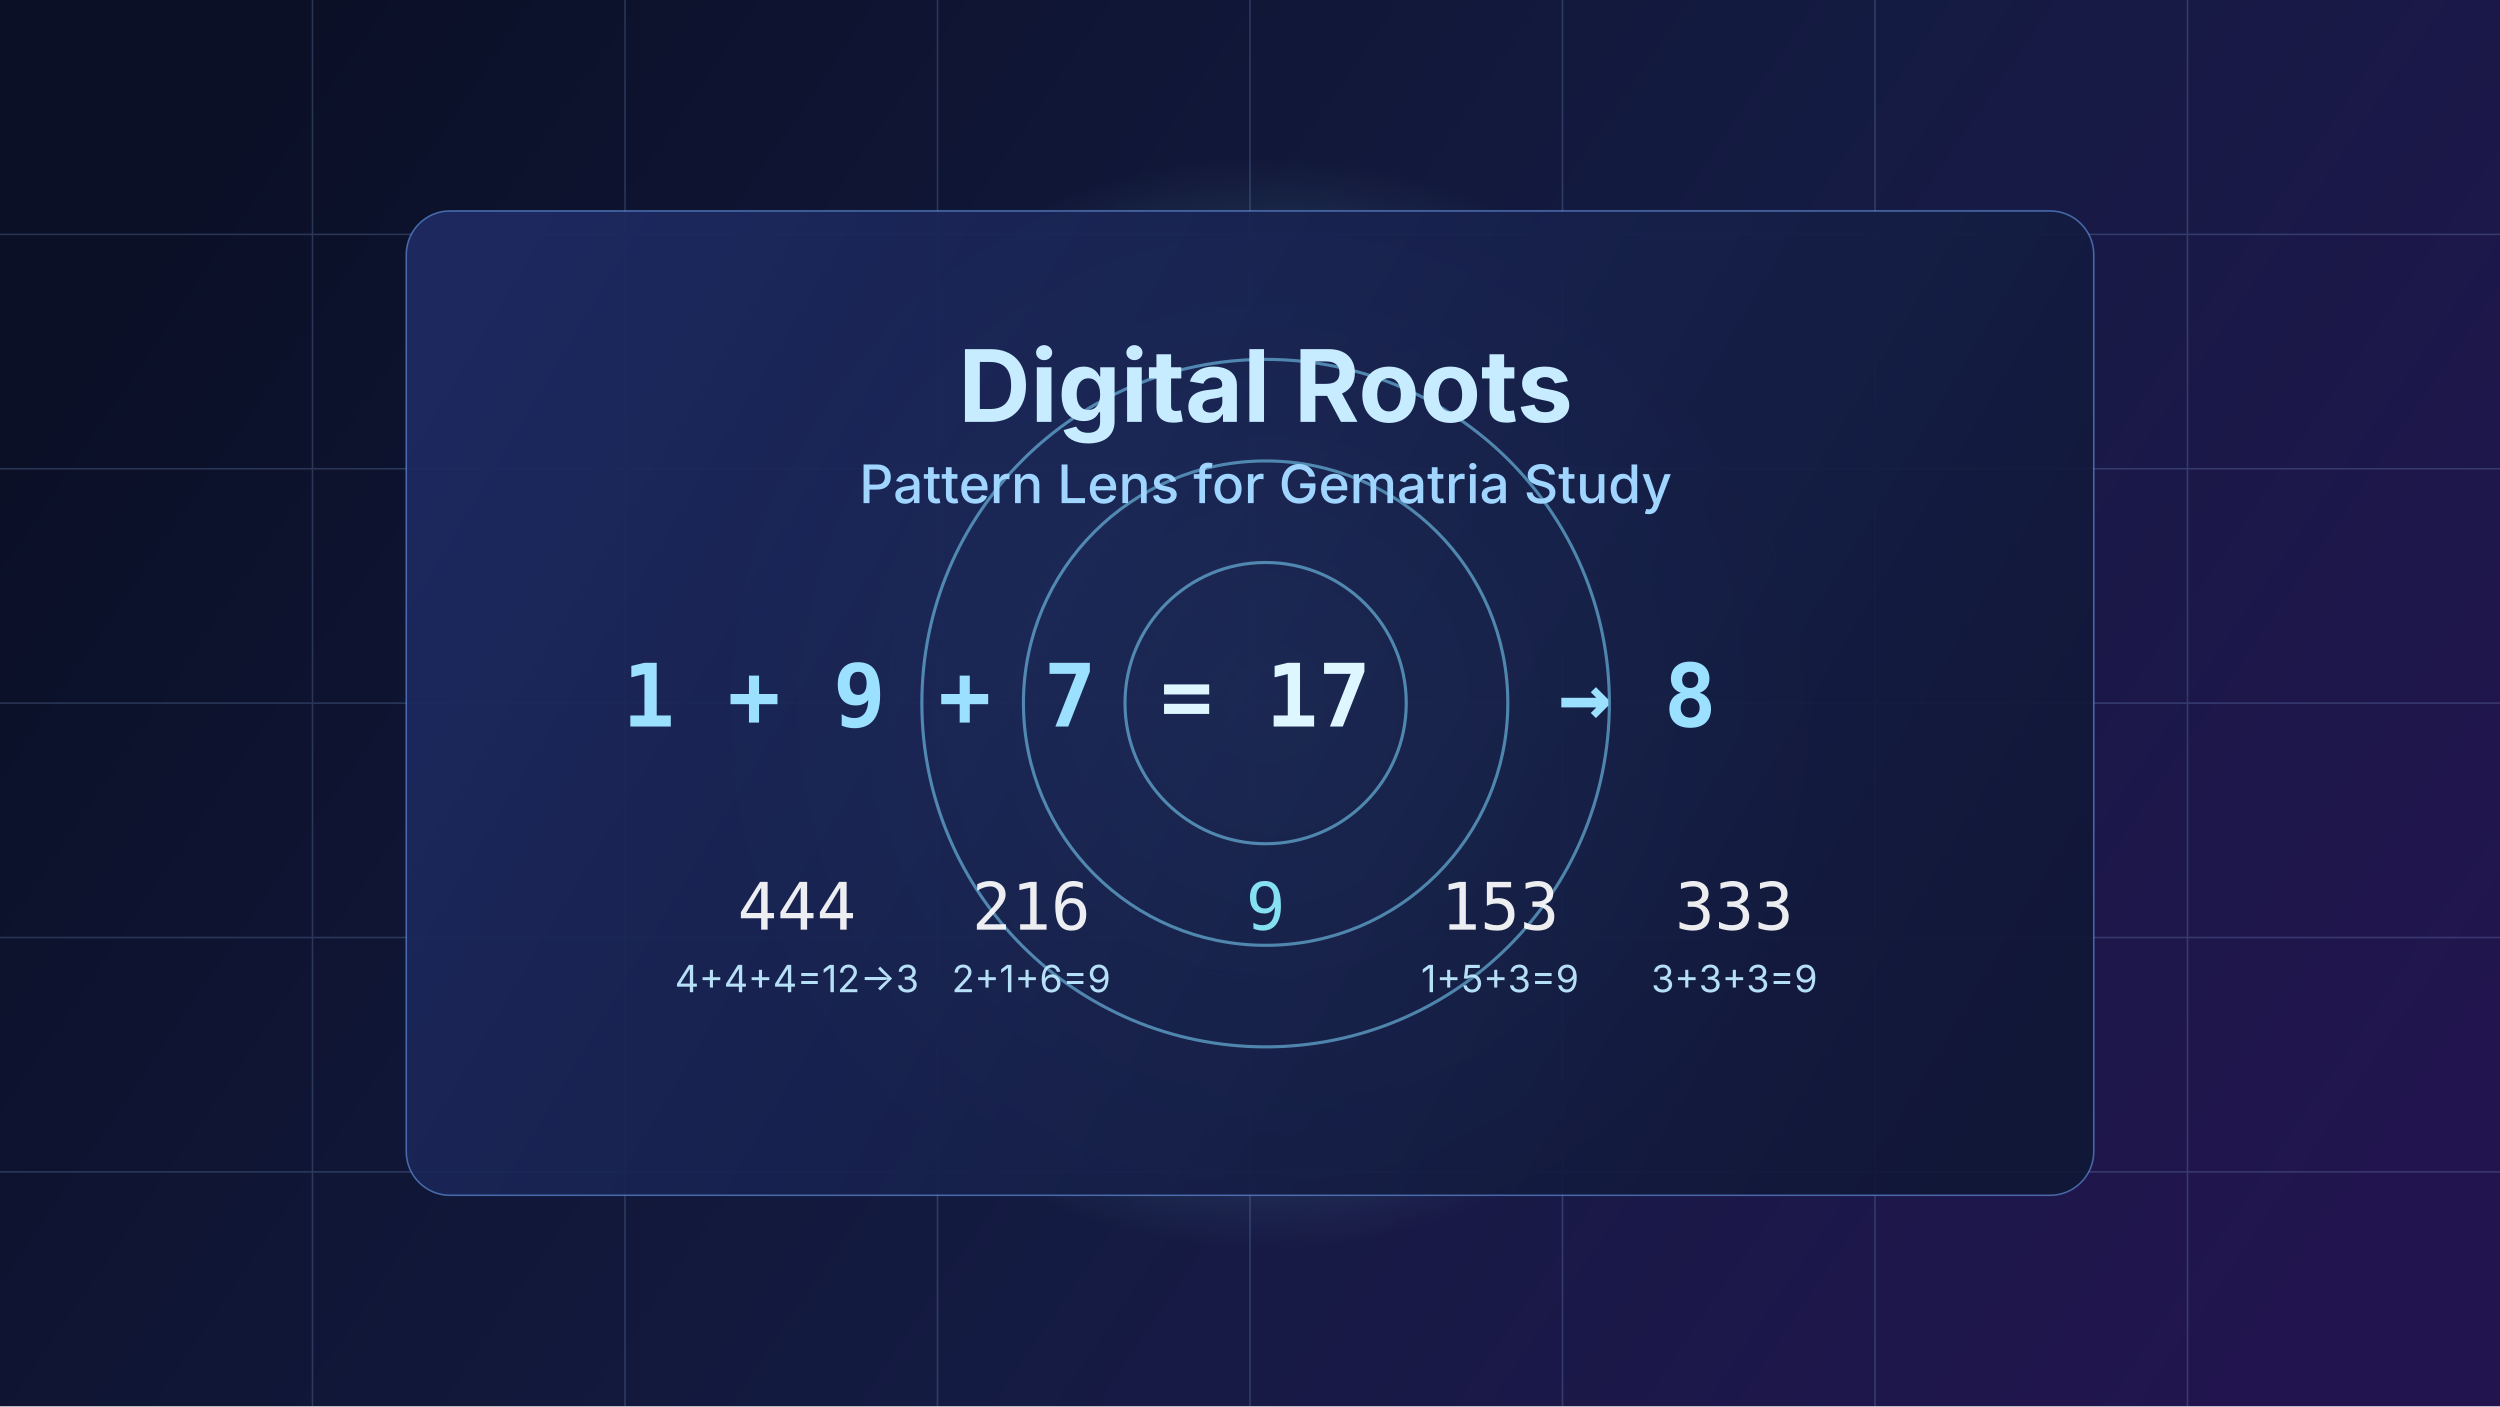
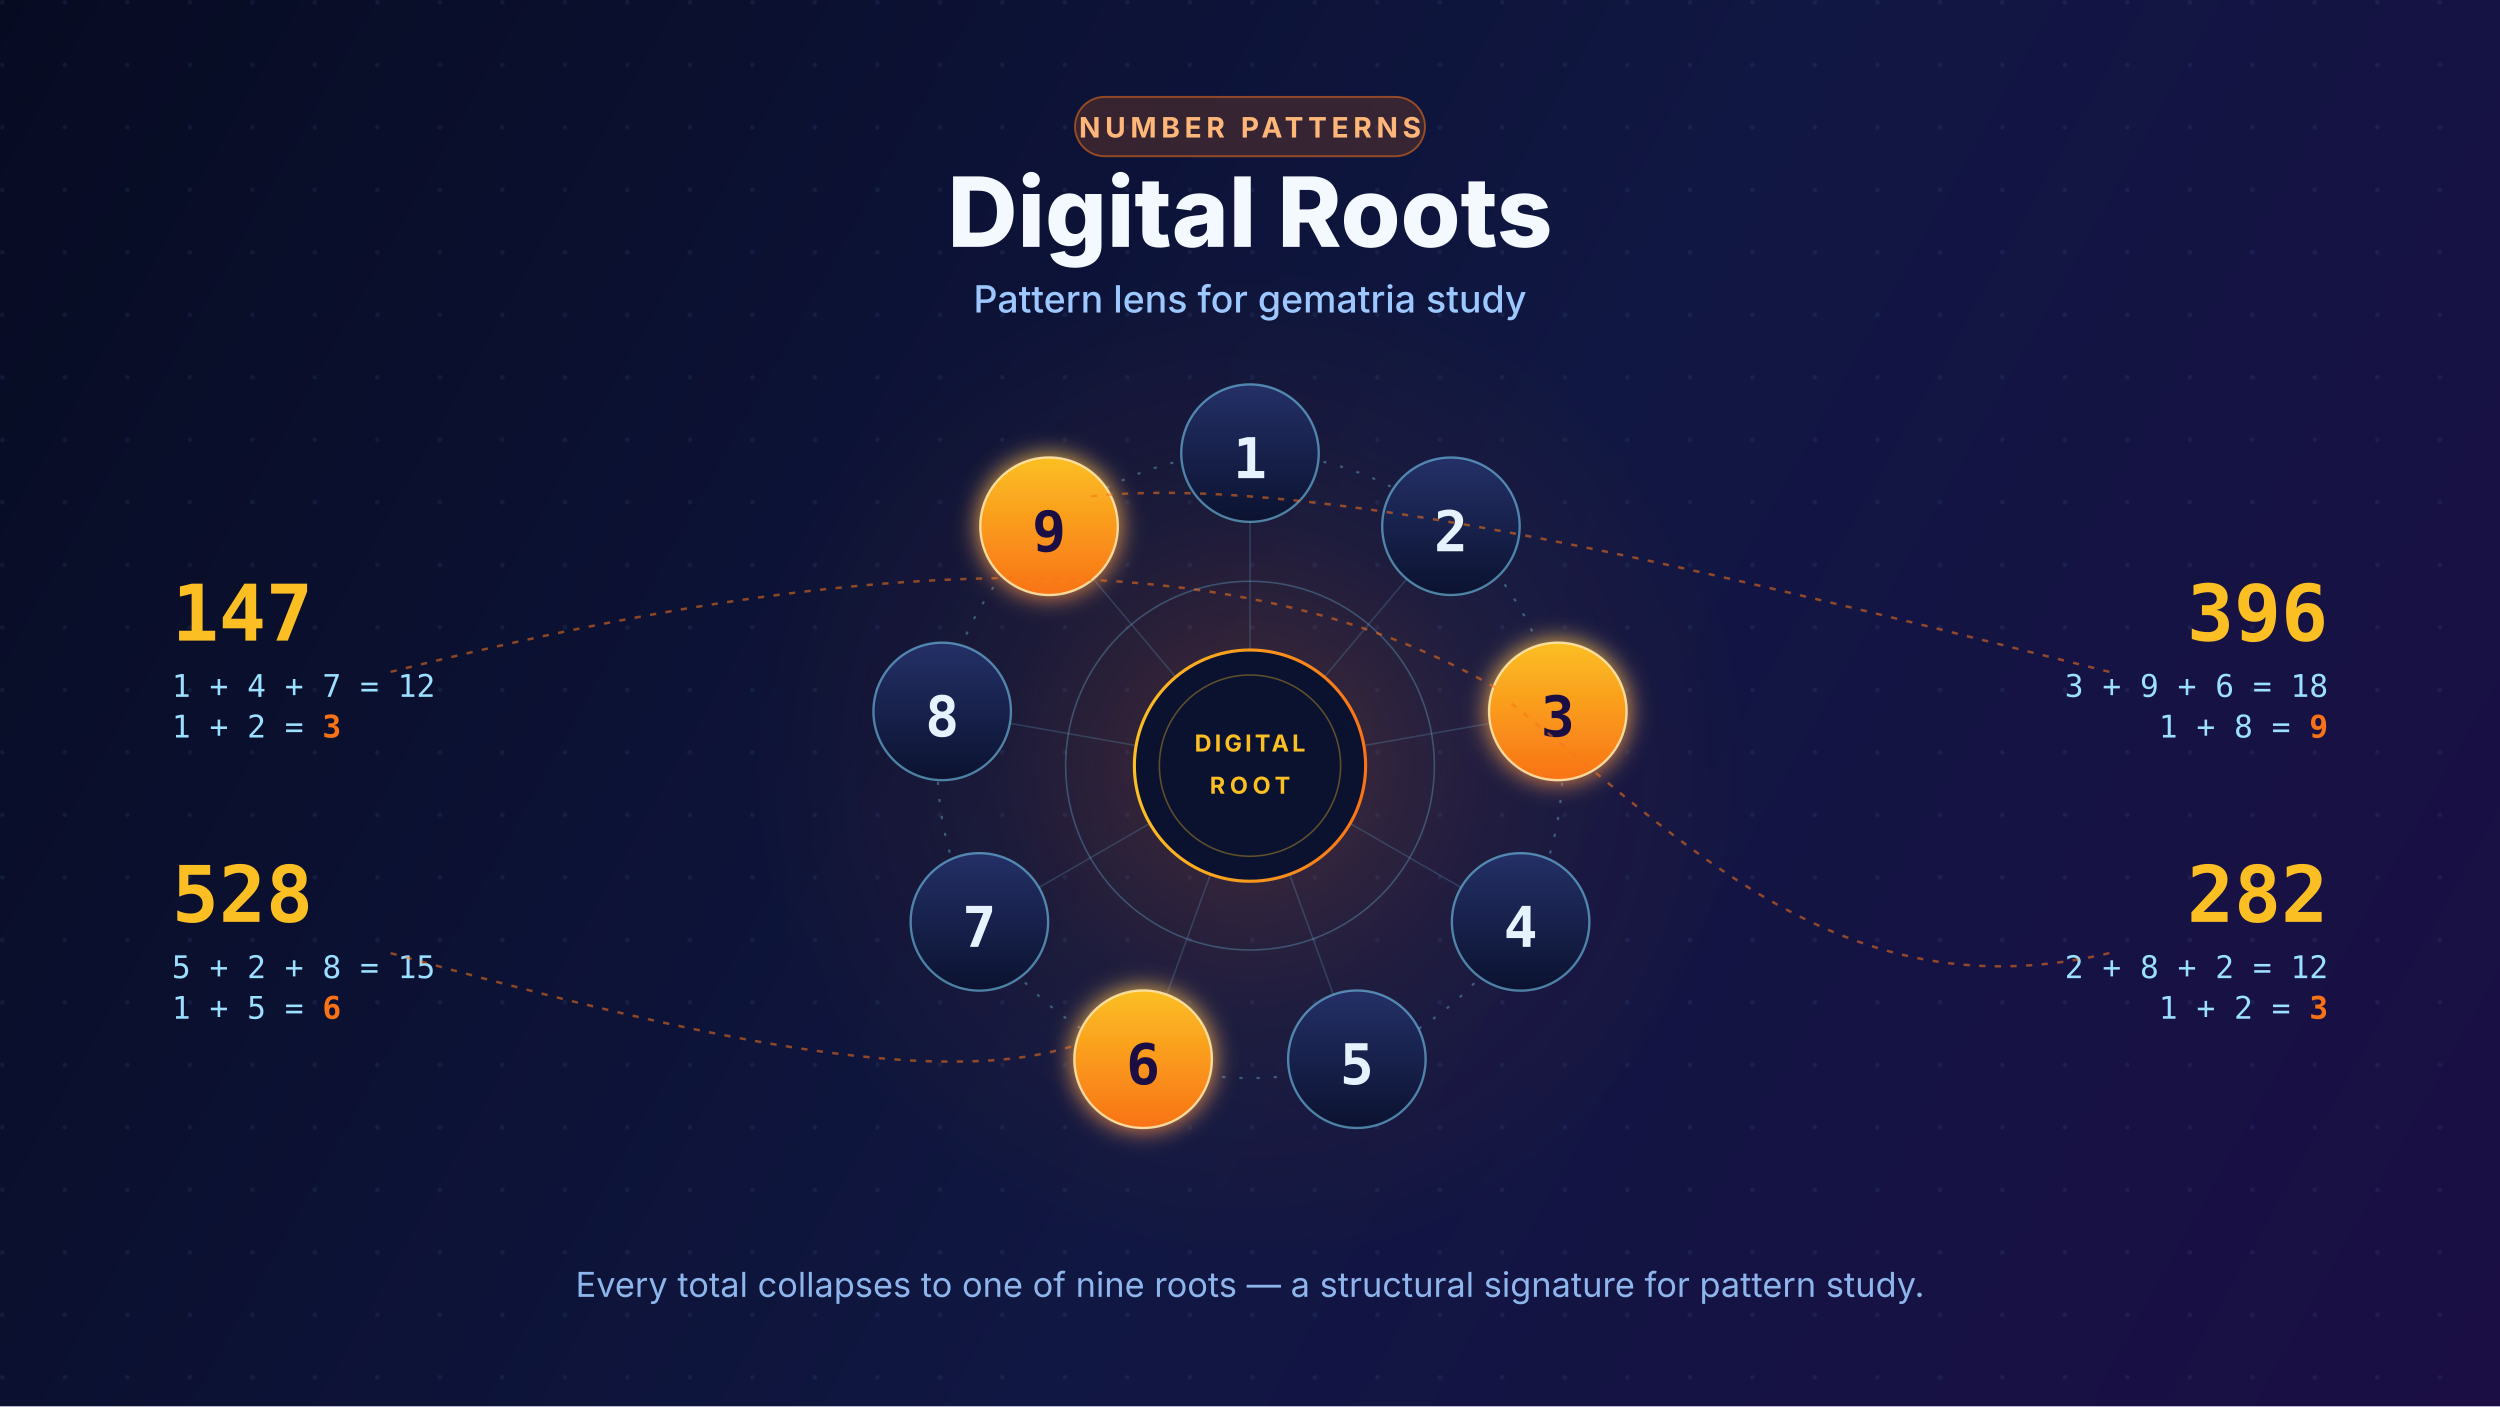
- <svg xmlns="http://www.w3.org/2000/svg" width="1600" height="900" viewBox="0 0 1600 900" fill="none" role="img" aria-labelledby="title desc">
+ <svg xmlns="http://www.w3.org/2000/svg" width="1600" height="900" viewBox="0 0 1600 900" fill="none" role="img" aria-labelledby="drTitle drDesc">
  <defs>
-     <linearGradient id="bg" x1="190" y1="20" x2="1450" y2="880" gradientUnits="userSpaceOnUse">
-       <stop stop-color="#0B1027" />
-       <stop offset="0.55" stop-color="#141B42" />
-       <stop offset="1" stop-color="#22154F" />
+     <linearGradient id="drBg" x1="0" y1="0" x2="1600" y2="900" gradientUnits="userSpaceOnUse">
+       <stop stop-color="#070B22" />
+       <stop offset="0.55" stop-color="#101742" />
+       <stop offset="1" stop-color="#1B0E45" />
    </linearGradient>
-     <radialGradient id="halo" cx="0" cy="0" r="1" gradientUnits="userSpaceOnUse" gradientTransform="translate(810 450) rotate(90) scale(350)">
-       <stop stop-color="#8EE7FF" stop-opacity="0.65" />
-       <stop offset="1" stop-color="#8EE7FF" stop-opacity="0" />
+     <radialGradient id="drCenterGlow" cx="800" cy="490" r="320" gradientUnits="userSpaceOnUse">
+       <stop stop-color="#F97316" stop-opacity="0.22" />
+       <stop offset="0.5" stop-color="#F97316" stop-opacity="0.06" />
+       <stop offset="1" stop-color="#F97316" stop-opacity="0" />
    </radialGradient>
-     <linearGradient id="panel" x1="320" y1="160" x2="1270" y2="730" gradientUnits="userSpaceOnUse">
-       <stop stop-color="#1D2A61" stop-opacity="0.94" />
-       <stop offset="1" stop-color="#101736" stop-opacity="0.94" />
+     <linearGradient id="drNode" x1="0" y1="0" x2="0" y2="1">
+       <stop stop-color="#243067" />
+       <stop offset="1" stop-color="#0B1230" />
    </linearGradient>
+     <linearGradient id="drNodeHot" x1="0" y1="0" x2="0" y2="1">
+       <stop stop-color="#FBBF24" />
+       <stop offset="1" stop-color="#F97316" />
+     </linearGradient>
+     <linearGradient id="drAccent" x1="0" y1="0" x2="1" y2="0">
+       <stop stop-color="#FBBF24" />
+       <stop offset="1" stop-color="#F97316" />
+     </linearGradient>
+     <pattern id="drDots" width="40" height="40" patternUnits="userSpaceOnUse">
+       <circle cx="1.5" cy="1.5" r="1.5" fill="#7AB8FF" fill-opacity="0.08" />
+     </pattern>
+     <filter id="drGlow" x="-60%" y="-60%" width="220%" height="220%">
+       <feGaussianBlur stdDeviation="8" result="b" />
+       <feMerge>
+         <feMergeNode in="b" />
+         <feMergeNode in="SourceGraphic" />
+       </feMerge>
+     </filter>
  </defs>
-   <rect width="1600" height="900" fill="url(#bg)" />
-   <circle cx="810" cy="450" r="360" fill="url(#halo)" />
-   <g opacity="0.2" stroke="#9CC8FF">
-     <path d="M0 150H1600" />
-     <path d="M0 300H1600" />
-     <path d="M0 450H1600" />
-     <path d="M0 600H1600" />
-     <path d="M0 750H1600" />
-     <path d="M200 0V900" />
-     <path d="M400 0V900" />
-     <path d="M600 0V900" />
-     <path d="M800 0V900" />
-     <path d="M1000 0V900" />
-     <path d="M1200 0V900" />
-     <path d="M1400 0V900" />
+   <rect width="1600" height="900" fill="url(#drBg)" />
+   <rect width="1600" height="900" fill="url(#drDots)" />
+   <circle cx="800" cy="490" r="320" fill="url(#drCenterGlow)" />
+   <g font-family="'Inter', 'Segoe UI', sans-serif" text-anchor="middle">
+     <rect x="688" y="62" width="224" height="38" rx="19" fill="#F97316" fill-opacity="0.18" stroke="#F97316" stroke-opacity="0.55" stroke-width="1.2" />
+     <text x="800" y="88" font-size="18" font-weight="700" fill="#FFB779" letter-spacing="3">NUMBER PATTERNS</text>
+     <text x="800" y="158" font-size="62" font-weight="800" fill="#F4F8FF">Digital Roots</text>
+     <text x="800" y="200" font-size="24" font-weight="500" fill="#9CC8FF">Pattern lens for gematria study</text>
  </g>
-   <rect x="260" y="135" width="1080" height="630" rx="28" fill="url(#panel)" stroke="#6FA9FF" stroke-opacity="0.55" />
-   <g opacity="0.55" stroke="#7ED9FF" stroke-width="2">
-     <circle cx="810" cy="450" r="220" />
-     <circle cx="810" cy="450" r="155" />
-     <circle cx="810" cy="450" r="90" />
+   <g stroke="#7ED9FF" stroke-opacity="0.18" stroke-width="1">
+     <line x1="800" y1="490" x2="800" y2="290" />
+     <line x1="800" y1="490" x2="928.6" y2="336.8" />
+     <line x1="800" y1="490" x2="997.0" y2="455.3" />
+     <line x1="800" y1="490" x2="973.2" y2="590.0" />
+     <line x1="800" y1="490" x2="868.4" y2="677.9" />
+     <line x1="800" y1="490" x2="731.6" y2="677.9" />
+     <line x1="800" y1="490" x2="626.8" y2="590.0" />
+     <line x1="800" y1="490" x2="603.0" y2="455.3" />
+     <line x1="800" y1="490" x2="671.4" y2="336.8" />
  </g>
-   <g fill="#E6F2FF" font-family="'Inter', 'Segoe UI', sans-serif" text-anchor="middle">
-     <text x="810" y="270" font-size="64" font-weight="700" fill="#C8ECFF">Digital Roots</text>
-     <text x="810" y="322" font-size="34" font-weight="500" fill="#9FD5FF">Pattern Lens for Gematria Study</text>
+   <circle cx="800" cy="490" r="200" stroke="#7ED9FF" stroke-opacity="0.35" stroke-width="1.4" stroke-dasharray="2 9" fill="none" />
+   <circle cx="800" cy="490" r="118" stroke="#7ED9FF" stroke-opacity="0.28" stroke-width="1" fill="none" />
+   <g font-family="'JetBrains Mono', 'Consolas', monospace" font-weight="700" text-anchor="middle">
+     <g>
+       <circle cx="800" cy="290" r="44" fill="url(#drNode)" stroke="#7ED9FF" stroke-opacity="0.55" stroke-width="1.5" />
+       <text x="800" y="306" font-size="36" fill="#E6F2FF">1</text>
+     </g>
+     <g>
+       <circle cx="928.6" cy="336.8" r="44" fill="url(#drNode)" stroke="#7ED9FF" stroke-opacity="0.55" stroke-width="1.5" />
+       <text x="928.6" y="352.8" font-size="36" fill="#E6F2FF">2</text>
+     </g>
+     <g>
+       <circle cx="997.0" cy="455.3" r="44" fill="url(#drNodeHot)" stroke="#FFE6A8" stroke-opacity="0.9" stroke-width="1.5" filter="url(#drGlow)" />
+       <text x="997.0" y="471.3" font-size="36" fill="#1B0E45">3</text>
+     </g>
+     <g>
+       <circle cx="973.2" cy="590.0" r="44" fill="url(#drNode)" stroke="#7ED9FF" stroke-opacity="0.55" stroke-width="1.5" />
+       <text x="973.2" y="606.0" font-size="36" fill="#E6F2FF">4</text>
+     </g>
+     <g>
+       <circle cx="868.4" cy="677.9" r="44" fill="url(#drNode)" stroke="#7ED9FF" stroke-opacity="0.55" stroke-width="1.5" />
+       <text x="868.4" y="693.9" font-size="36" fill="#E6F2FF">5</text>
+     </g>
+     <g>
+       <circle cx="731.6" cy="677.9" r="44" fill="url(#drNodeHot)" stroke="#FFE6A8" stroke-opacity="0.9" stroke-width="1.5" filter="url(#drGlow)" />
+       <text x="731.6" y="693.9" font-size="36" fill="#1B0E45">6</text>
+     </g>
+     <g>
+       <circle cx="626.8" cy="590.0" r="44" fill="url(#drNode)" stroke="#7ED9FF" stroke-opacity="0.55" stroke-width="1.5" />
+       <text x="626.8" y="606.0" font-size="36" fill="#E6F2FF">7</text>
+     </g>
+     <g>
+       <circle cx="603.0" cy="455.3" r="44" fill="url(#drNode)" stroke="#7ED9FF" stroke-opacity="0.55" stroke-width="1.5" />
+       <text x="603.0" y="471.3" font-size="36" fill="#E6F2FF">8</text>
+     </g>
+     <g>
+       <circle cx="671.4" cy="336.8" r="44" fill="url(#drNodeHot)" stroke="#FFE6A8" stroke-opacity="0.9" stroke-width="1.5" filter="url(#drGlow)" />
+       <text x="671.4" y="352.8" font-size="36" fill="#1B0E45">9</text>
+     </g>
  </g>
-   <g fill="#9BE0FF" font-family="'JetBrains Mono', 'Consolas', monospace" font-size="56" font-weight="700" text-anchor="middle">
-     <text x="550" y="465">1 + 9 + 7</text>
-     <text x="810" y="465" fill="#DDF6FF">= 17</text>
-     <text x="1048" y="465">→ 8</text>
+   <g>
+     <circle cx="800" cy="490" r="74" fill="#0B1230" stroke="url(#drAccent)" stroke-width="2" />
+     <circle cx="800" cy="490" r="58" stroke="#FBBF24" stroke-opacity="0.35" stroke-width="1" fill="none" />
+     <g font-family="'Inter', 'Segoe UI', sans-serif" text-anchor="middle" font-weight="700">
+       <text x="800" y="481" font-size="15" fill="#FBBF24" letter-spacing="2">DIGITAL</text>
+       <text x="800" y="508" font-size="15" fill="#FBBF24" letter-spacing="3">ROOT</text>
+     </g>
  </g>
-   <g fill="#FFFFFF" fill-opacity="0.92" font-family="'JetBrains Mono', 'Consolas', monospace" font-size="42" text-anchor="middle">
-     <text x="510" y="595">444</text>
-     <text x="660" y="595">216</text>
-     <text x="810" y="595" fill="#8EF0FF">9</text>
-     <text x="960" y="595">153</text>
-     <text x="1110" y="595">333</text>
+   <g font-family="'JetBrains Mono', 'Consolas', monospace" text-anchor="start">
+     <g transform="translate(110 410)">
+       <text x="0" y="0" font-size="50" font-weight="700" fill="#FBBF24">147</text>
+       <text x="0" y="36" font-size="20" fill="#9BE0FF">1 + 4 + 7 = 12</text>
+       <text x="0" y="62" font-size="20" fill="#9BE0FF">1 + 2 = <tspan fill="#F97316" font-weight="700">3</tspan>
+       </text>
+     </g>
+     <g transform="translate(110 590)">
+       <text x="0" y="0" font-size="50" font-weight="700" fill="#FBBF24">528</text>
+       <text x="0" y="36" font-size="20" fill="#9BE0FF">5 + 2 + 8 = 15</text>
+       <text x="0" y="62" font-size="20" fill="#9BE0FF">1 + 5 = <tspan fill="#F97316" font-weight="700">6</tspan>
+       </text>
+     </g>
  </g>
-   <g fill="#BDE9FF" font-family="'Inter', 'Segoe UI', sans-serif" font-size="24" text-anchor="middle" opacity="0.95">
-     <text x="510" y="635">4+4+4=12→3</text>
-     <text x="660" y="635">2+1+6=9</text>
-     <text x="960" y="635">1+5+3=9</text>
-     <text x="1110" y="635">3+3+3=9</text>
+   <g font-family="'JetBrains Mono', 'Consolas', monospace" text-anchor="end">
+     <g transform="translate(1490 410)">
+       <text x="0" y="0" font-size="50" font-weight="700" fill="#FBBF24">396</text>
+       <text x="0" y="36" font-size="20" fill="#9BE0FF">3 + 9 + 6 = 18</text>
+       <text x="0" y="62" font-size="20" fill="#9BE0FF">1 + 8 = <tspan fill="#F97316" font-weight="700">9</tspan>
+       </text>
+     </g>
+     <g transform="translate(1490 590)">
+       <text x="0" y="0" font-size="50" font-weight="700" fill="#FBBF24">282</text>
+       <text x="0" y="36" font-size="20" fill="#9BE0FF">2 + 8 + 2 = 12</text>
+       <text x="0" y="62" font-size="20" fill="#9BE0FF">1 + 2 = <tspan fill="#F97316" font-weight="700">3</tspan>
+       </text>
+     </g>
+   </g>
+   <g stroke="#F97316" stroke-opacity="0.55" stroke-width="1.6" stroke-dasharray="4 6" fill="none">
+     <path d="M 250 430 C 450 380, 750 320, 957 440" />
+     <path d="M 250 610 C 430 660, 600 700, 691 668" />
+     <path d="M 1350 430 C 1150 380, 850 300, 695 318" />
+     <path d="M 1350 610 C 1180 650, 1080 540, 967 450" />
+   </g>
+   <g font-family="'Inter', 'Segoe UI', sans-serif" text-anchor="middle">
+     <text x="800" y="830" font-size="22" fill="#9CC8FF" fill-opacity="0.9">Every total collapses to one of nine roots — a structural signature for pattern study.</text>
  </g>
</svg>
